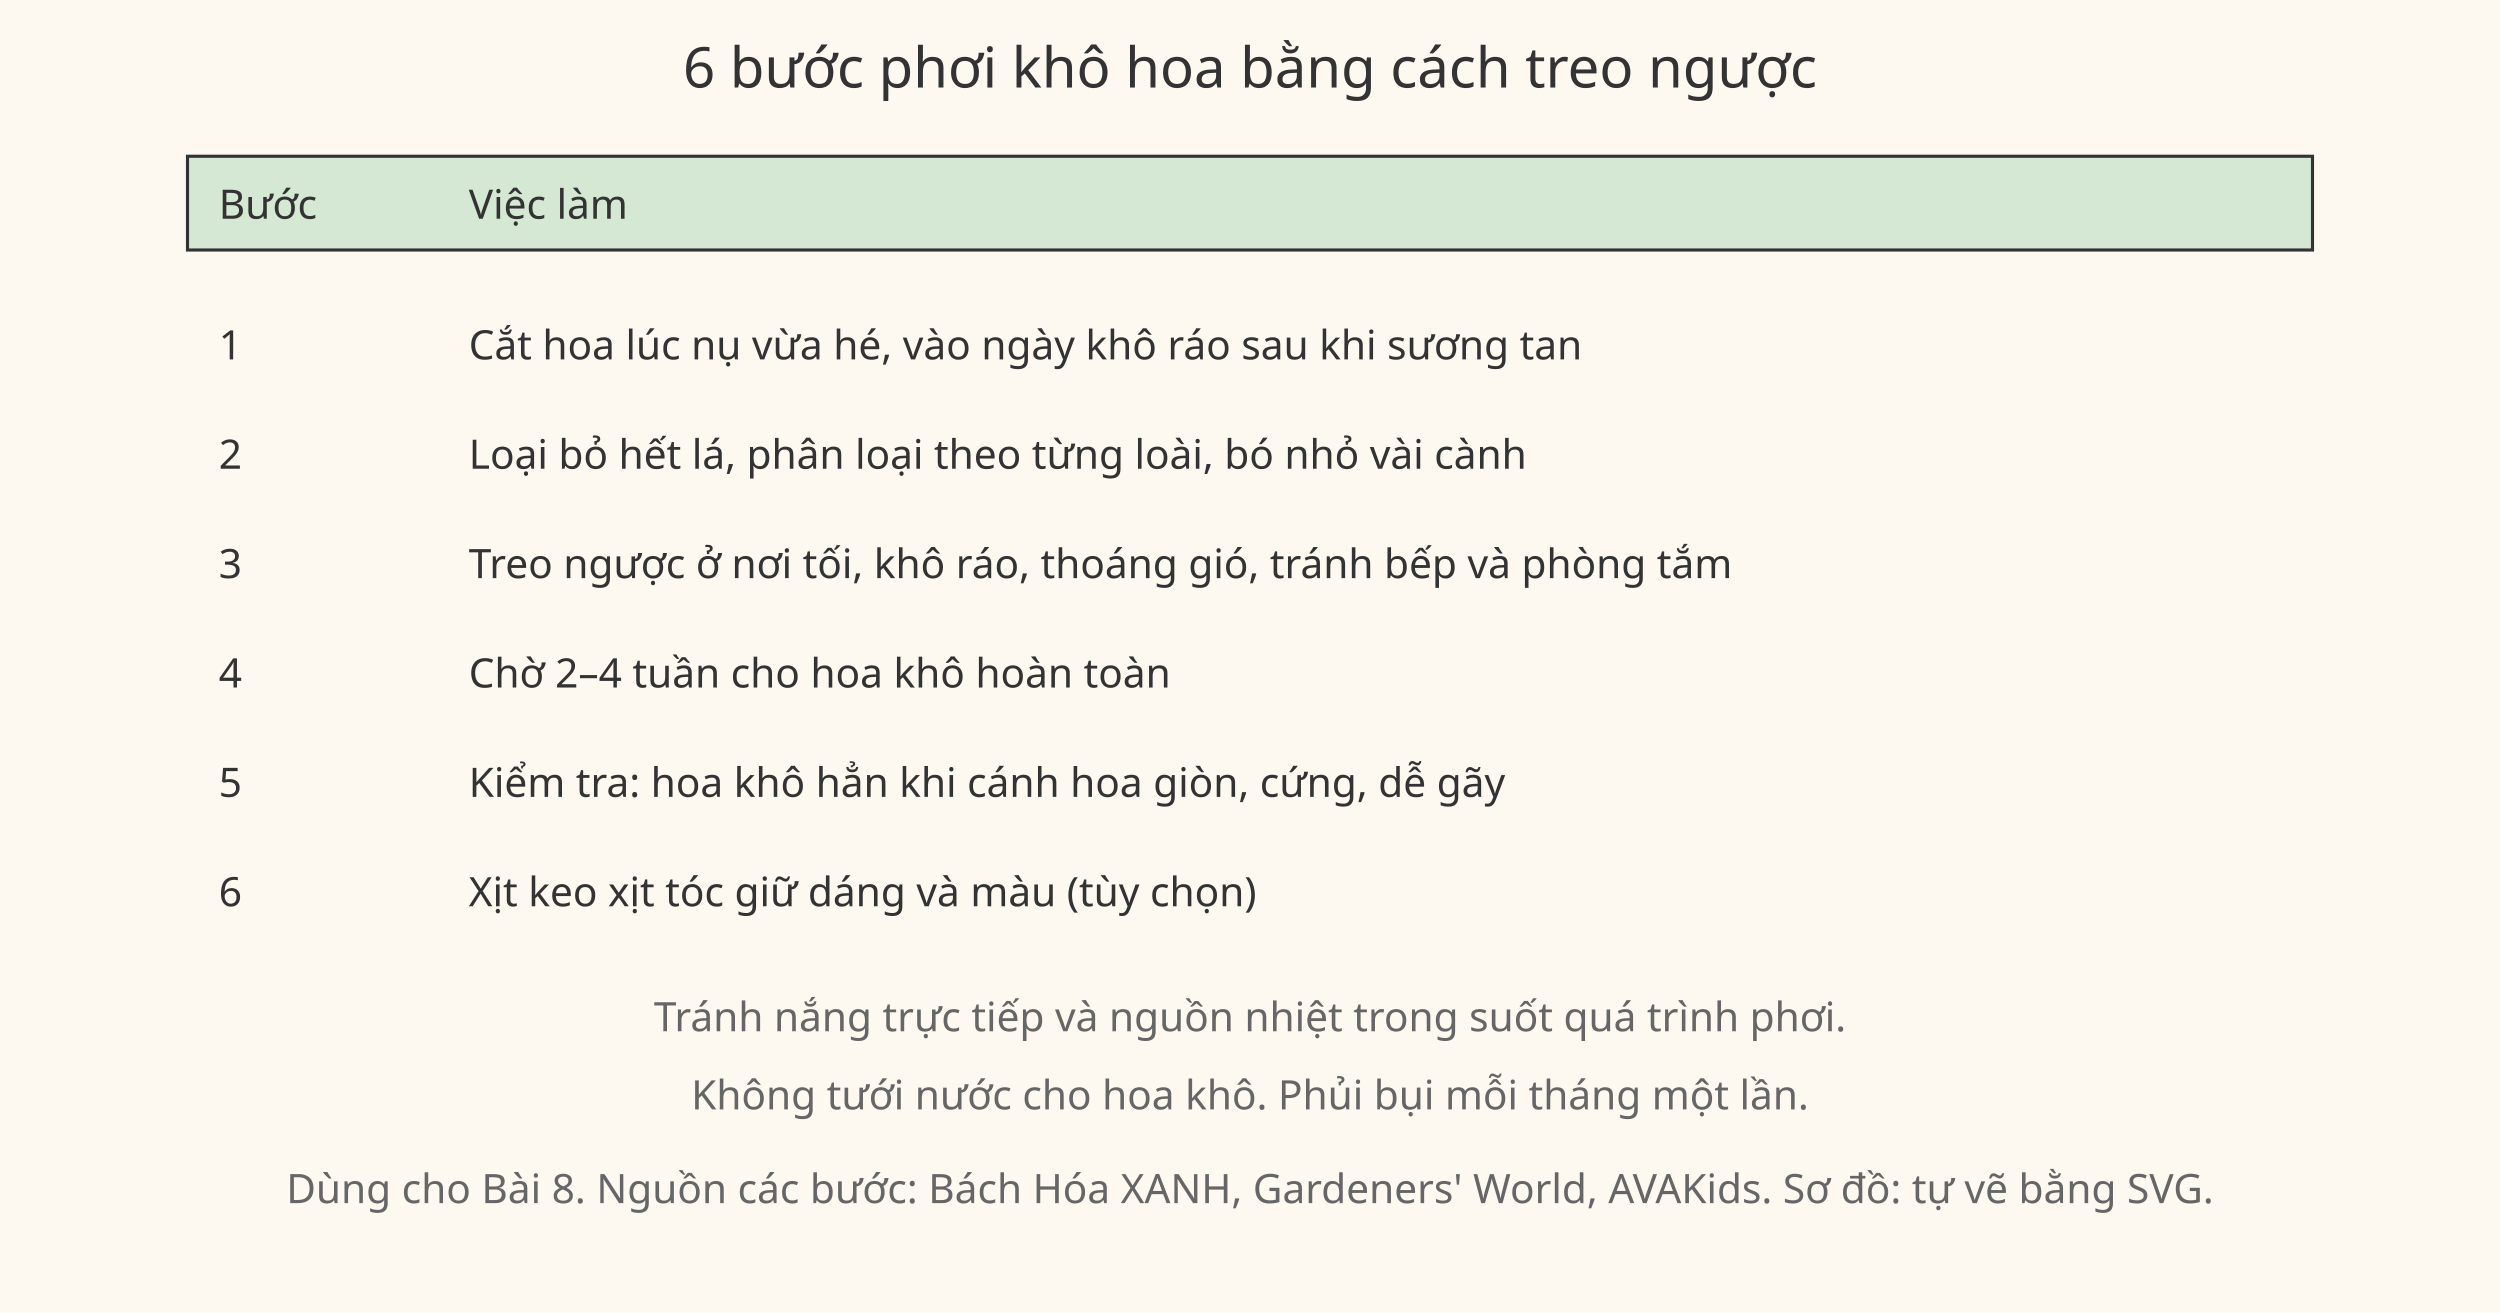
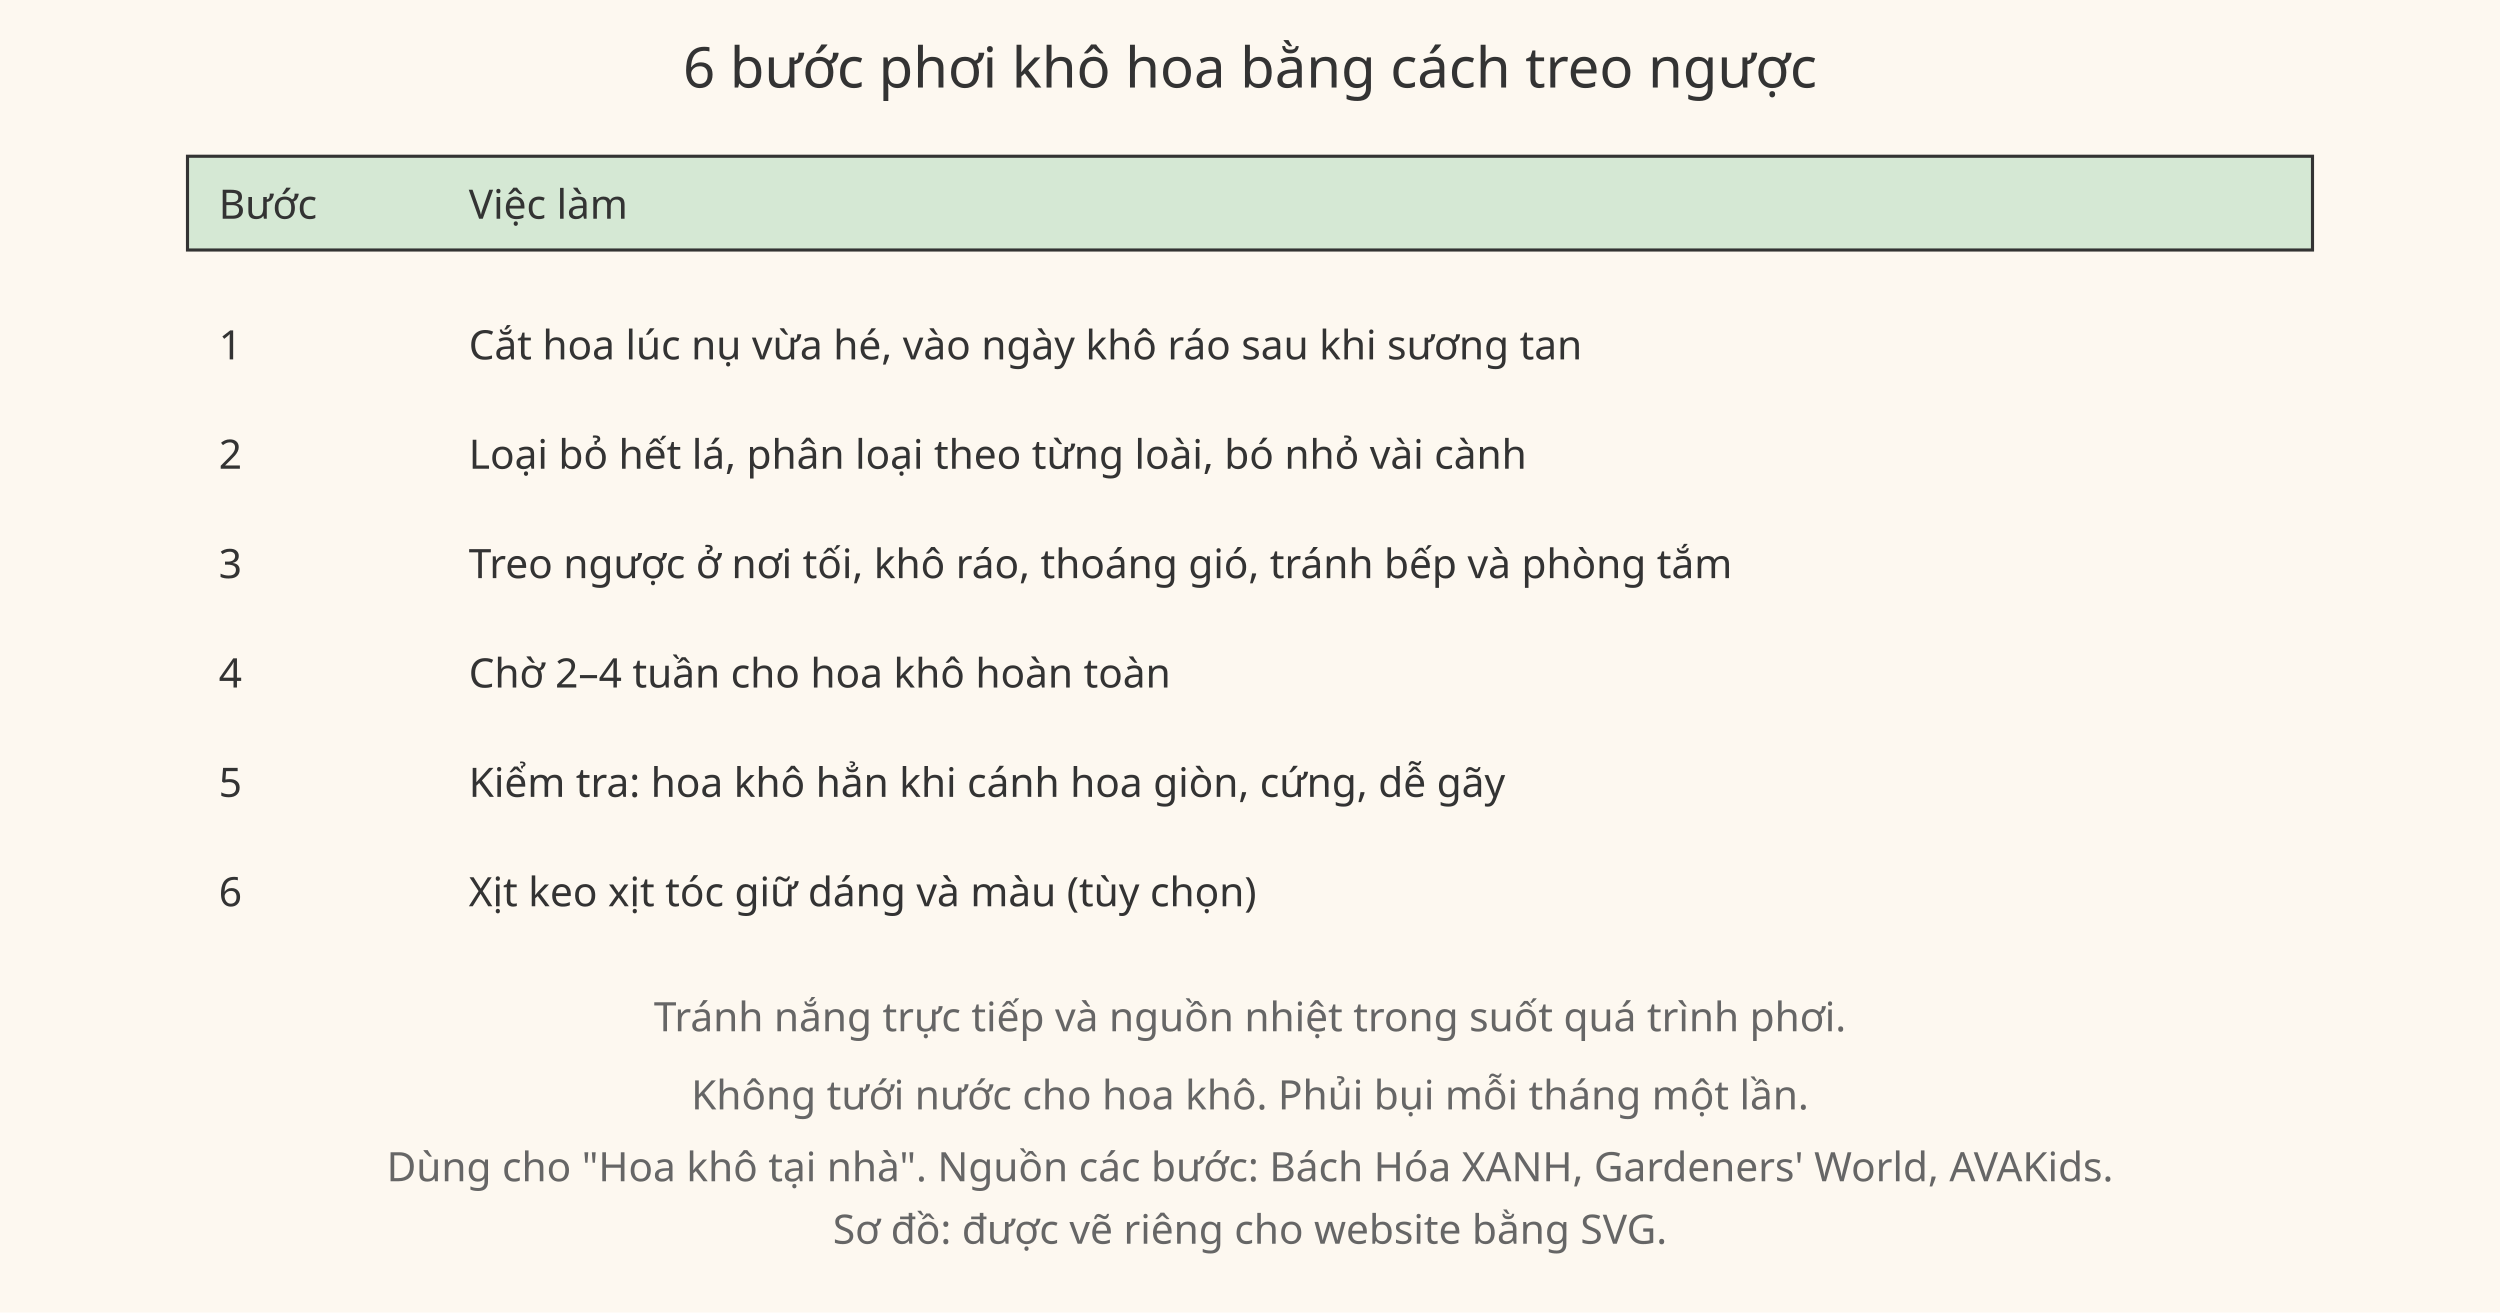
<svg xmlns="http://www.w3.org/2000/svg" width="800" height="420" viewBox="0 0 800 420" role="img">
  <rect width="800" height="420" fill="#fdf8f0" />
  <text x="400" y="28" text-anchor="middle" font-size="18" font-family="sans-serif" fill="#333">6 bước phơi khô hoa bằng cách treo ngược</text>
  <g font-family="sans-serif" font-size="13" fill="#333">
    <rect x="60" y="50" width="680" height="30" fill="#d5e8d4" stroke="#333" />
    <text x="70" y="70">Bước</text>
    <text x="150" y="70">Việc làm</text>
    <text x="70" y="115">1</text>
    <text x="150" y="115">Cắt hoa lúc nụ vừa hé, vào ngày khô ráo sau khi sương tan</text>
    <text x="70" y="150">2</text>
    <text x="150" y="150">Loại bỏ hết lá, phân loại theo từng loài, bó nhỏ vài cành</text>
    <text x="70" y="185">3</text>
    <text x="150" y="185">Treo ngược ở nơi tối, khô ráo, thoáng gió, tránh bếp và phòng tắm</text>
    <text x="70" y="220">4</text>
    <text x="150" y="220">Chờ 2–4 tuần cho hoa khô hoàn toàn</text>
    <text x="70" y="255">5</text>
    <text x="150" y="255">Kiểm tra: hoa khô hẳn khi cánh hoa giòn, cứng, dễ gãy</text>
    <text x="70" y="290">6</text>
    <text x="150" y="290">Xịt keo xịt tóc giữ dáng và màu (tùy chọn)</text>
  </g>
  <text x="400" y="330" text-anchor="middle" font-size="13" font-family="sans-serif" fill="#666">Tránh nắng trực tiếp và nguồn nhiệt trong suốt quá trình phơi.</text>
  <text x="400" y="355" text-anchor="middle" font-size="13" font-family="sans-serif" fill="#666">Không tưới nước cho hoa khô. Phủi bụi mỗi tháng một lần.</text>
-   <text x="400" y="385" text-anchor="middle" font-size="13" font-family="sans-serif" fill="#666">Dùng cho Bài 8. Nguồn các bước: Bách Hóa XANH, Gardeners' World, AVAKids. Sơ đồ: tự vẽ bằng SVG.</text>
+   <text x="400" y="378" text-anchor="middle" font-size="13" font-family="sans-serif" fill="#666">Dùng cho "Hoa khô tại nhà". Nguồn các bước: Bách Hóa XANH, Gardeners' World, AVAKids.</text>
+   <text x="400" y="398" text-anchor="middle" font-size="13" font-family="sans-serif" fill="#666">Sơ đồ: được vẽ riêng cho website bằng SVG.</text>
</svg>
